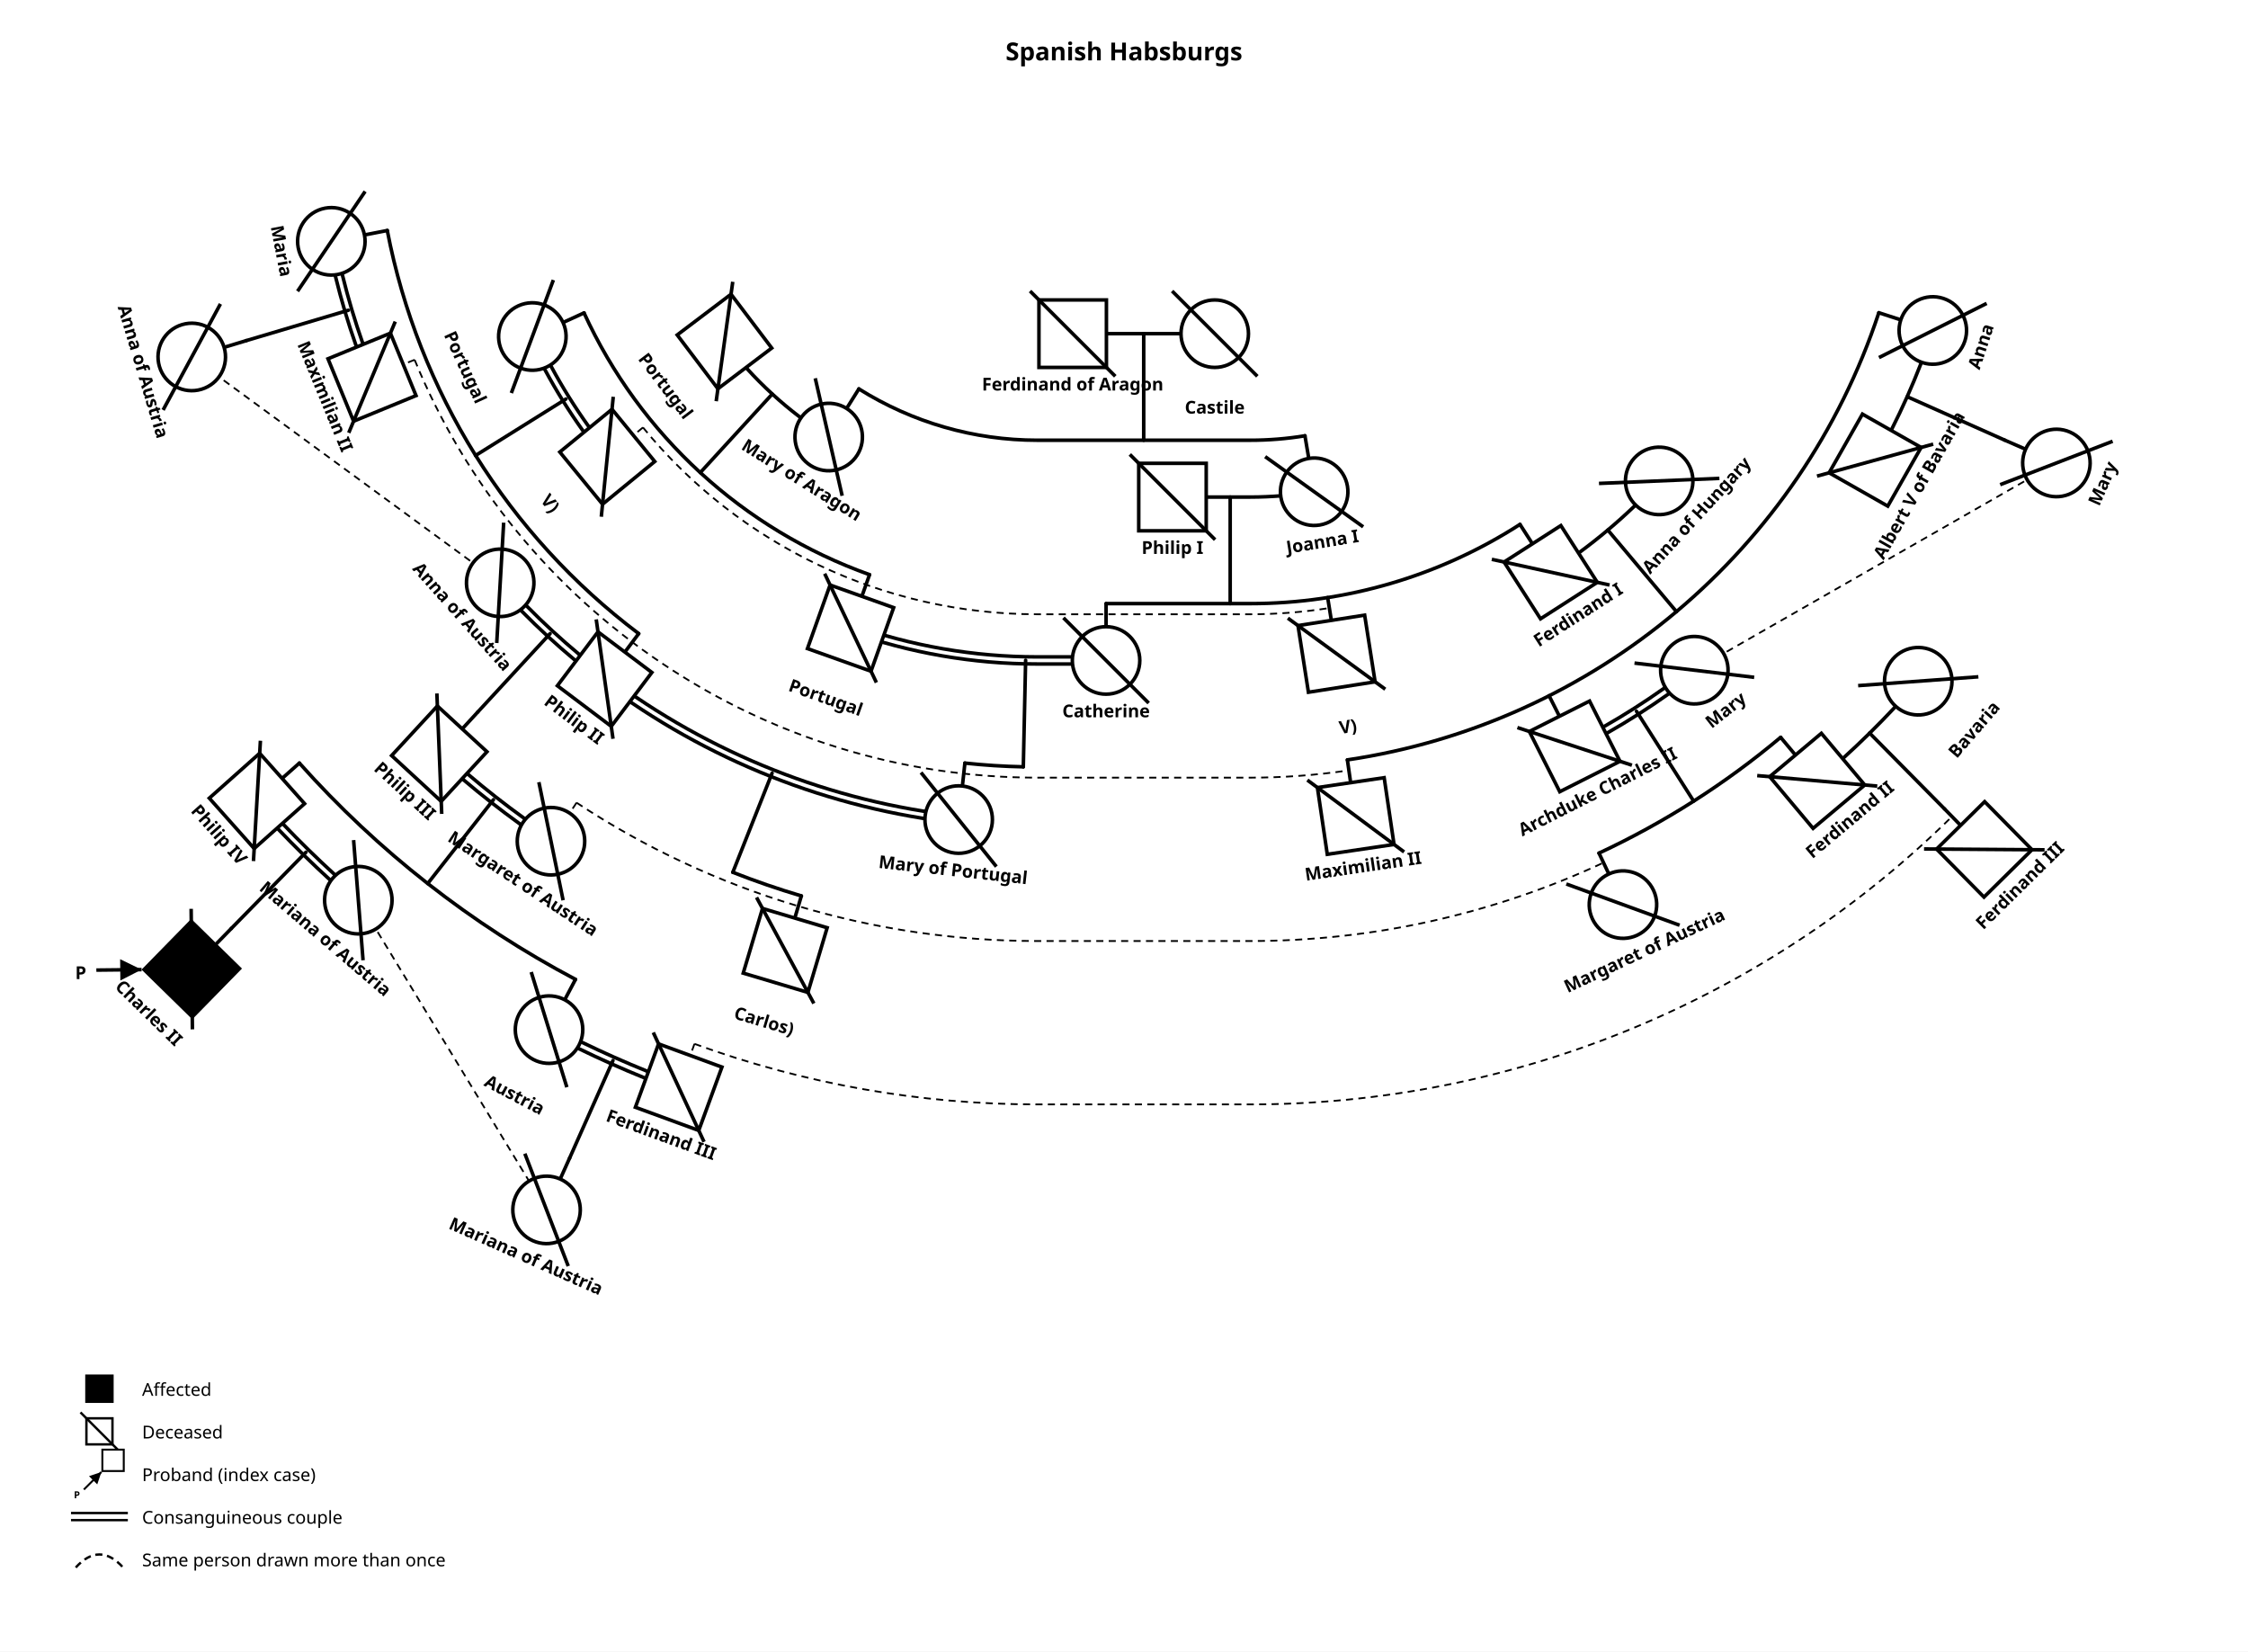
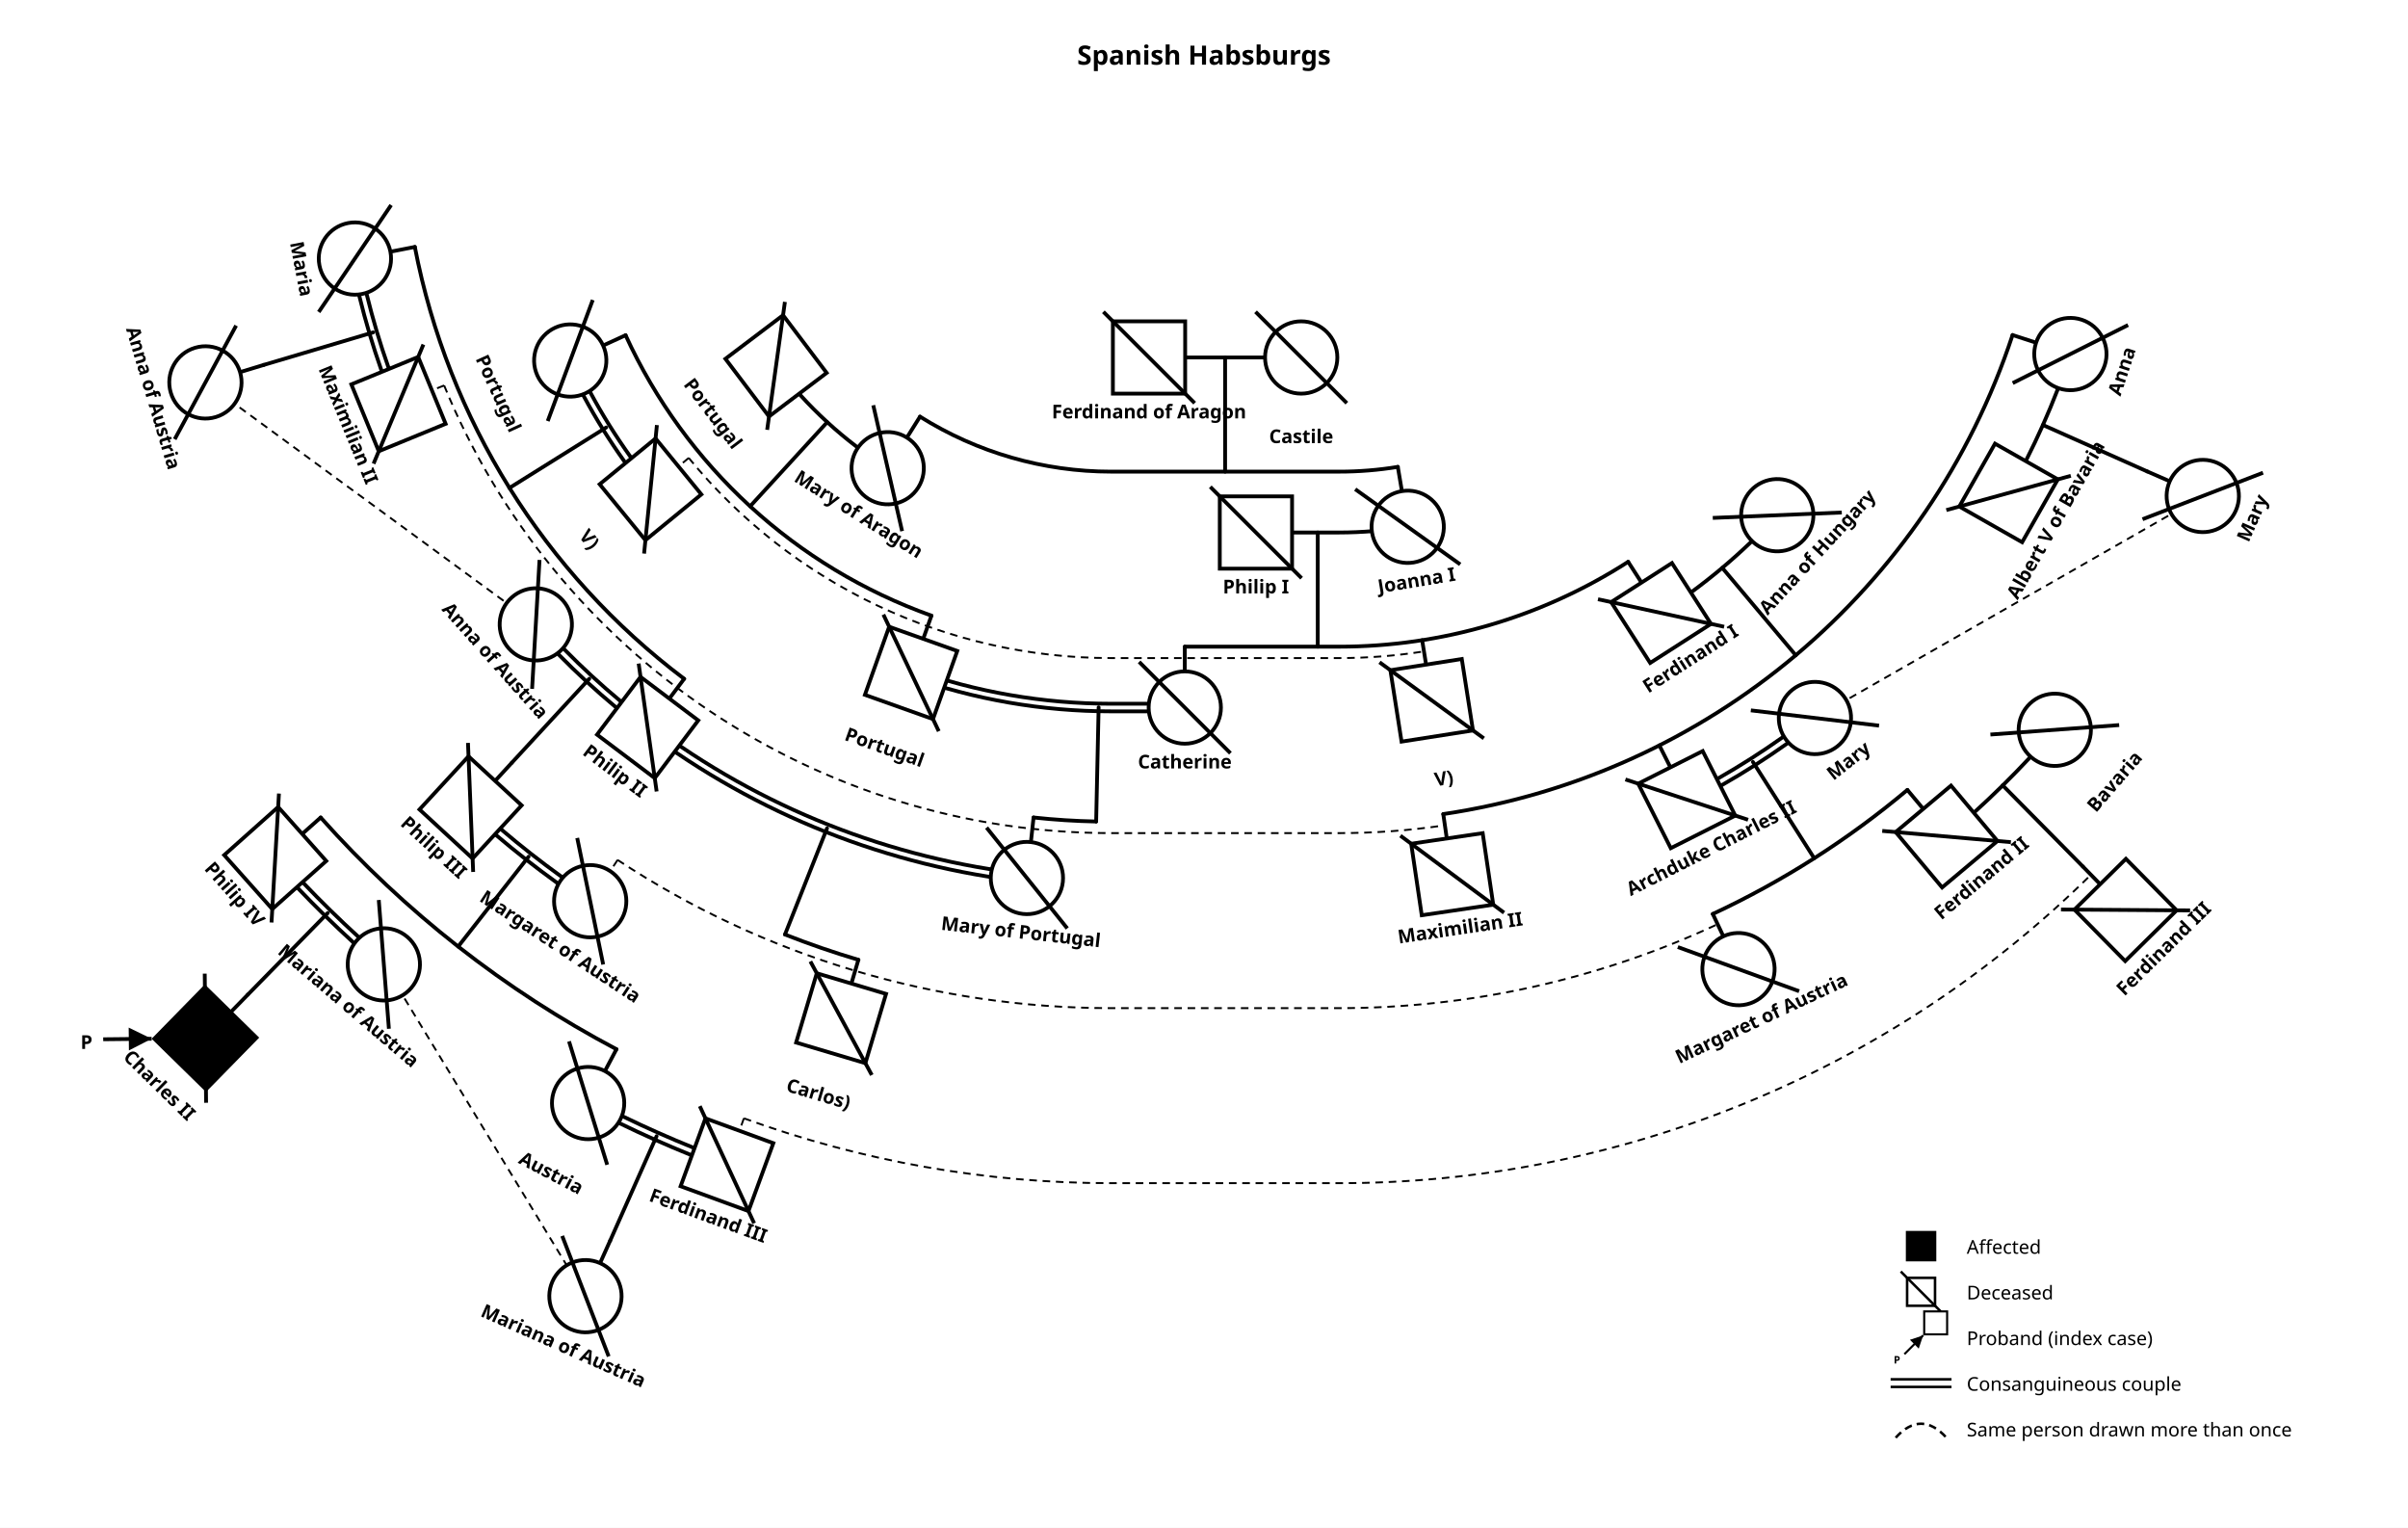
- <svg xmlns="http://www.w3.org/2000/svg" height="930" viewBox="0 0 1266 930" width="1266">
+ <svg xmlns="http://www.w3.org/2000/svg" height="803" viewBox="0 0 1266 803" width="1266">
  <defs>
    <marker id="proband-arrowhead" markerHeight="6" markerWidth="6" orient="auto" refX="6" refY="3">
      <path d="M 0 0 L 6 3 L 0 6 Z" fill="black" />
    </marker>
  </defs>
-   <rect fill="white" height="930" width="1266" />
+   <rect fill="white" height="803" width="1266" />
  <g class="chart-title">
    <text fill="black" font-family="sans-serif" font-size="14" font-weight="bold" style="user-select:none" text-anchor="middle" x="633" y="34">Spanish Habsburgs</text>
  </g>
  <g transform="translate(644.1 59.1)">
    <path d="M -40 128.8 L 40 128.8" fill="none" stroke="black" stroke-linecap="round" stroke-width="2" />
    <line fill="none" stroke="black" stroke-linecap="round" stroke-width="2" x1="0" x2="0" y1="128.8" y2="188.8" />
    <path d="M -160.4 159.9 A 188.8 188.8 0 0 0 -60 188.8 L 60 188.8 A 188.8 188.8 0 0 0 90.8 186.3" fill="none" stroke="black" stroke-linecap="round" stroke-width="2" />
    <line fill="none" stroke="black" stroke-linecap="round" stroke-width="2" x1="-160.4" x2="-166.8" y1="159.9" y2="170.1" />
    <line fill="none" stroke="black" stroke-linecap="round" stroke-width="2" x1="90.8" x2="92.8" y1="186.3" y2="198.1" />
    <path d="M 16.2 220.8 L 60 220.8 A 220.8 220.8 0 0 0 96 217.8" fill="none" stroke="black" stroke-linecap="round" stroke-width="2" />
    <line fill="none" stroke="black" stroke-linecap="round" stroke-width="2" x1="48.7" x2="48.7" y1="220.8" y2="280.8" />
    <path d="M -21.2 280.8 L 60 280.8 A 280.8 280.8 0 0 0 211.9 236.2" fill="none" stroke="black" stroke-linecap="round" stroke-width="2" />
    <line fill="none" stroke="black" stroke-linecap="round" stroke-width="2" x1="-21.2" x2="-21.2" y1="280.8" y2="292.8" />
    <line fill="none" stroke="black" stroke-linecap="round" stroke-width="2" x1="103.6" x2="105.5" y1="277.4" y2="289.2" />
    <line fill="none" stroke="black" stroke-linecap="round" stroke-width="2" x1="211.9" x2="218.4" y1="236.2" y2="246.3" />
    <path d="M 229.2 263.1 A 312.8 312.8 0 0 0 290.3 211.7" fill="none" stroke="black" stroke-linecap="round" stroke-width="2" />
    <line fill="none" stroke="black" stroke-linecap="round" stroke-width="2" x1="261.4" x2="300" y1="239.4" y2="285.3" />
    <path d="M 114.7 368.8 A 372.8 372.8 0 0 0 414 117" fill="none" stroke="black" stroke-linecap="round" stroke-width="2" />
    <line fill="none" stroke="black" stroke-linecap="round" stroke-width="2" x1="114.7" x2="116.4" y1="368.8" y2="380.6" />
    <line fill="none" stroke="black" stroke-linecap="round" stroke-width="2" x1="228.3" x2="233.7" y1="332.7" y2="343.4" />
    <line fill="none" stroke="black" stroke-linecap="round" stroke-width="2" x1="414" x2="425.4" y1="117" y2="120.7" />
    <path d="M 411.9 200 A 404.8 404.8 0 0 0 444.4 127" fill="none" stroke="black" stroke-linecap="round" stroke-width="2" />
    <line fill="none" stroke="black" stroke-linecap="round" stroke-width="2" x1="430" x2="484.8" y1="164.3" y2="188.7" />
    <line fill="none" stroke="black" stroke-linecap="round" stroke-width="2" x1="484.8" x2="495.8" y1="188.7" y2="193.5" />
    <path d="M 241.8 359.4 A 402.8 402.8 0 0 0 308.8 316.7" fill="none" stroke="black" stroke-linecap="round" stroke-width="2" />
    <path d="M 243.6 363 A 406.8 406.8 0 0 0 311.3 319.9" fill="none" stroke="black" stroke-linecap="round" stroke-width="2" />
    <line fill="none" stroke="black" stroke-linecap="round" stroke-width="2" x1="277.5" x2="309.7" y1="341.4" y2="392" />
    <path d="M 256.4 421.3 A 464.8 464.8 0 0 0 358.7 356.1" fill="none" stroke="black" stroke-linecap="round" stroke-width="2" />
    <line fill="none" stroke="black" stroke-linecap="round" stroke-width="2" x1="256.4" x2="261.5" y1="421.3" y2="432.1" />
    <line fill="none" stroke="black" stroke-linecap="round" stroke-width="2" x1="358.7" x2="366.4" y1="356.1" y2="365.3" />
    <path d="M 379.3 380.6 A 496.8 496.8 0 0 0 436.2 324.5" fill="none" stroke="black" stroke-linecap="round" stroke-width="2" />
    <line fill="none" stroke="black" stroke-linecap="round" stroke-width="2" x1="408.8" x2="451" y1="353.7" y2="396.4" />
    <line fill="none" stroke="black" stroke-linecap="round" stroke-width="2" x1="451" x2="459.4" y1="396.4" y2="405" />
    <path d="M -236.1 133.2 A 220.8 220.8 0 0 0 -177.4 187" fill="none" stroke="black" stroke-linecap="round" stroke-width="2" />
    <line fill="none" stroke="black" stroke-linecap="round" stroke-width="2" x1="-209.2" x2="-249.7" y1="162.8" y2="207" />
    <path d="M -315.2 117.1 A 280.8 280.8 0 0 0 -154.4 264.5" fill="none" stroke="black" stroke-linecap="round" stroke-width="2" />
    <line fill="none" stroke="black" stroke-linecap="round" stroke-width="2" x1="-315.2" x2="-326.1" y1="117.1" y2="122.1" />
    <line fill="none" stroke="black" stroke-linecap="round" stroke-width="2" x1="-154.4" x2="-158.4" y1="264.5" y2="275.8" />
    <path d="M -164.5 292.7 A 310.8 310.8 0 0 0 -60 310.8 L -21.2 310.8" fill="none" stroke="black" stroke-linecap="round" stroke-width="2" />
    <path d="M -165.8 296.5 A 314.8 314.8 0 0 0 -60 314.8 L -21.2 314.8" fill="none" stroke="black" stroke-linecap="round" stroke-width="2" />
    <line fill="none" stroke="black" stroke-linecap="round" stroke-width="2" x1="-66.5" x2="-67.8" y1="312.7" y2="372.7" />
    <path d="M -100.7 370.6 A 372.8 372.8 0 0 0 -67.8 372.7" fill="none" stroke="black" stroke-linecap="round" stroke-width="2" />
    <line fill="none" stroke="black" stroke-linecap="round" stroke-width="2" x1="-100.7" x2="-102" y1="370.6" y2="382.5" />
    <path d="M -302.4 321.7 A 402.8 402.8 0 0 0 -104 400.4" fill="none" stroke="black" stroke-linecap="round" stroke-width="2" />
    <path d="M -304.8 324.9 A 406.8 406.8 0 0 0 -104.4 404.4" fill="none" stroke="black" stroke-linecap="round" stroke-width="2" />
    <line fill="none" stroke="black" stroke-linecap="round" stroke-width="2" x1="-209.3" x2="-231.4" y1="376.3" y2="432.1" />
    <path d="M -231.4 432.1 A 464.8 464.8 0 0 0 -192.8 445.4" fill="none" stroke="black" stroke-linecap="round" stroke-width="2" />
    <line fill="none" stroke="black" stroke-linecap="round" stroke-width="2" x1="-192.8" x2="-196.2" y1="445.4" y2="456.9" />
    <path d="M -342.5 129.6 A 310.8 310.8 0 0 0 -300.5 196.8" fill="none" stroke="black" stroke-linecap="round" stroke-width="2" />
    <path d="M -346.1 131.2 A 314.8 314.8 0 0 0 -303.6 199.4" fill="none" stroke="black" stroke-linecap="round" stroke-width="2" />
    <line fill="none" stroke="black" stroke-linecap="round" stroke-width="2" x1="-325.4" x2="-376.3" y1="165.6" y2="197.4" />
    <path d="M -426 70.7 A 372.8 372.8 0 0 0 -284.4 297.7" fill="none" stroke="black" stroke-linecap="round" stroke-width="2" />
    <line fill="none" stroke="black" stroke-linecap="round" stroke-width="2" x1="-426" x2="-437.8" y1="70.7" y2="73" />
    <line fill="none" stroke="black" stroke-linecap="round" stroke-width="2" x1="-284.4" x2="-291.6" y1="297.7" y2="307.3" />
    <path d="M -360.9 267.8 A 402.8 402.8 0 0 0 -302.4 321.7" fill="none" stroke="black" stroke-linecap="round" stroke-width="2" />
    <path d="M -363.9 270.5 A 406.8 406.8 0 0 0 -304.8 324.9" fill="none" stroke="black" stroke-linecap="round" stroke-width="2" />
    <line fill="none" stroke="black" stroke-linecap="round" stroke-width="2" x1="-334.3" x2="-375" y1="297.7" y2="341.8" />
    <line fill="none" stroke="black" stroke-linecap="round" stroke-width="2" x1="-375" x2="-383.1" y1="341.8" y2="350.6" />
    <path d="M -395.3 363.8 A 494.8 494.8 0 0 0 -332.7 412.9" fill="none" stroke="black" stroke-linecap="round" stroke-width="2" />
    <path d="M -398 366.8 A 498.8 498.8 0 0 0 -334.9 416.2" fill="none" stroke="black" stroke-linecap="round" stroke-width="2" />
    <line fill="none" stroke="black" stroke-linecap="round" stroke-width="2" x1="-366.2" x2="-403.2" y1="391.2" y2="438.4" />
    <path d="M -475.5 370.6 A 556.8 556.8 0 0 0 -320 492.4" fill="none" stroke="black" stroke-linecap="round" stroke-width="2" />
    <line fill="none" stroke="black" stroke-linecap="round" stroke-width="2" x1="-475.5" x2="-484.5" y1="370.6" y2="378.6" />
    <line fill="none" stroke="black" stroke-linecap="round" stroke-width="2" x1="-320" x2="-325.6" y1="492.4" y2="503" />
    <path d="M -334 518.9 A 586.8 586.8 0 0 0 -261.2 551.2" fill="none" stroke="black" stroke-linecap="round" stroke-width="2" />
    <path d="M -335.9 522.4 A 590.8 590.8 0 0 0 -262.6 555" fill="none" stroke="black" stroke-linecap="round" stroke-width="2" />
    <line fill="none" stroke="black" stroke-linecap="round" stroke-width="2" x1="-298.9" x2="-323.3" y1="538.1" y2="593" />
    <line fill="none" stroke="black" stroke-linecap="round" stroke-width="2" x1="-323.3" x2="-328.2" y1="593" y2="603.9" />
    <path d="M -497.9 390.6 A 586.8 586.8 0 0 0 -441 446.3" fill="none" stroke="black" stroke-linecap="round" stroke-width="2" />
    <path d="M -500.9 393.2 A 590.8 590.8 0 0 0 -443.6 449.3" fill="none" stroke="black" stroke-linecap="round" stroke-width="2" />
    <line fill="none" stroke="black" stroke-linecap="round" stroke-width="2" x1="-471.8" x2="-513.8" y1="420.8" y2="463.7" />
    <line fill="none" stroke="black" stroke-linecap="round" stroke-width="2" x1="-513.8" x2="-522.2" y1="463.7" y2="472.3" />
    <path d="M -455.5 76.4 A 402.8 402.8 0 0 0 -432.8 152.6" fill="none" stroke="black" stroke-linecap="round" stroke-width="2" />
    <path d="M -459.4 77.2 A 406.8 406.8 0 0 0 -436.5 154.1" fill="none" stroke="black" stroke-linecap="round" stroke-width="2" />
    <line fill="none" stroke="black" stroke-linecap="round" stroke-width="2" x1="-447.9" x2="-505.4" y1="115.6" y2="132.7" />
    <line fill="none" stroke="black" stroke-linecap="round" stroke-width="2" x1="-505.4" x2="-516.9" y1="132.7" y2="136.2" />
    <line fill="none" stroke="black" stroke-dasharray="4 3" stroke-width="1" x1="310.1" x2="514" y1="318.3" y2="201.6" />
    <line fill="none" stroke="black" stroke-dasharray="4 3" stroke-width="1" x1="-282" x2="-286.6" y1="181.6" y2="185.4" />
    <path d="M -282 181.6 A 286.8 286.8 0 0 0 -60 286.8 L 60 286.8 A 286.8 286.8 0 0 0 104.5 283.3" fill="none" stroke="black" stroke-dasharray="4 3" stroke-width="1" />
    <line fill="none" stroke="black" stroke-dasharray="4 3" stroke-width="1" x1="104.5" x2="105.5" y1="283.3" y2="289.2" />
    <line fill="none" stroke="black" stroke-dasharray="4 3" stroke-width="1" x1="-362.4" x2="-536.1" y1="269.1" y2="141.9" />
    <line fill="none" stroke="black" stroke-dasharray="4 3" stroke-width="1" x1="-319.4" x2="-322.7" y1="392.9" y2="397.9" />
    <path d="M -319.4 392.9 A 470.8 470.8 0 0 0 -60 470.8 L 60 470.8 A 470.8 470.8 0 0 0 258.9 426.7" fill="none" stroke="black" stroke-dasharray="4 3" stroke-width="1" />
    <line fill="none" stroke="black" stroke-dasharray="4 3" stroke-width="1" x1="258.9" x2="261.5" y1="426.7" y2="432.1" />
    <line fill="none" stroke="black" stroke-dasharray="4 3" stroke-width="1" x1="-253" x2="-255" y1="528.7" y2="534.3" />
    <path d="M -253 528.7 A 562.8 562.8 0 0 0 -60 562.8 L 60 562.8 A 562.8 562.8 0 0 0 455.2 400.7" fill="none" stroke="black" stroke-dasharray="4 3" stroke-width="1" />
    <line fill="none" stroke="black" stroke-dasharray="4 3" stroke-width="1" x1="455.2" x2="459.4" y1="400.7" y2="405" />
    <line fill="none" stroke="black" stroke-dasharray="4 3" stroke-width="1" x1="-442.3" x2="-336.3" y1="447.8" y2="622.2" />
    <line fill="none" stroke="black" stroke-dasharray="4 3" stroke-width="1" x1="-410.6" x2="-416.1" y1="143.5" y2="145.7" />
    <path d="M -410.6 143.5 A 378.8 378.8 0 0 0 -60 378.8 L 60 378.8 A 378.8 378.8 0 0 0 115.5 374.7" fill="none" stroke="black" stroke-dasharray="4 3" stroke-width="1" />
    <line fill="none" stroke="black" stroke-dasharray="4 3" stroke-width="1" x1="115.5" x2="116.4" y1="374.7" y2="380.6" />
    <g transform="translate(-40 128.8) rotate(0)">
      <g transform="translate(-20 -20)">
        <g style="user-select:none" transform="translate(20 20)">
          <g data-name-label="true" pointer-events="none">
            <text fill="black" font-family="sans-serif" font-size="10" font-weight="bold" text-anchor="middle" x="0" y="32">Ferdinand of Aragon</text>
          </g>
        </g>
        <g>
          <g>
            <rect fill="white" height="38" stroke="black" stroke-width="2" width="38" x="1" y="1" />
          </g>
        </g>
        <line stroke="black" stroke-width="2" x1="-4" x2="44" y1="-4" y2="44" />
      </g>
    </g>
    <g transform="translate(40 128.8) rotate(0)">
      <g transform="translate(-20 -20)">
        <g style="user-select:none" transform="translate(20 20)">
          <g data-name-label="true" pointer-events="none">
            <text fill="black" font-family="sans-serif" font-size="10" font-weight="bold" text-anchor="middle" x="0" y="32" />
            <text fill="black" font-family="sans-serif" font-size="10" font-weight="bold" text-anchor="middle" x="0" y="45">Castile</text>
          </g>
        </g>
        <g>
          <g>
            <circle cx="20" cy="20" fill="white" r="19" stroke="black" stroke-width="2" />
          </g>
        </g>
        <line stroke="black" stroke-width="2" x1="-4" x2="44" y1="-4" y2="44" />
      </g>
    </g>
    <g transform="translate(16.2 220.8) rotate(0)">
      <g transform="translate(-20 -20)">
        <g style="user-select:none" transform="translate(20 20)">
          <g data-name-label="true" pointer-events="none">
            <text fill="black" font-family="sans-serif" font-size="10" font-weight="bold" text-anchor="middle" x="0" y="32">Philip I</text>
          </g>
        </g>
        <g>
          <g>
            <rect fill="white" height="38" stroke="black" stroke-width="2" width="38" x="1" y="1" />
          </g>
        </g>
        <line stroke="black" stroke-width="2" x1="-4" x2="44" y1="-4" y2="44" />
      </g>
    </g>
    <g transform="translate(96 217.8) rotate(-9.4)">
      <g transform="translate(-20 -20)">
        <g style="user-select:none" transform="translate(20 20)">
          <g data-name-label="true" pointer-events="none">
            <text fill="black" font-family="sans-serif" font-size="10" font-weight="bold" text-anchor="middle" x="0" y="32">Joanna I</text>
          </g>
        </g>
        <g>
          <g>
            <circle cx="20" cy="20" fill="white" r="19" stroke="black" stroke-width="2" />
          </g>
        </g>
        <line stroke="black" stroke-width="2" x1="-4" x2="44" y1="-4" y2="44" />
      </g>
    </g>
    <g transform="translate(229.2 263.1) rotate(-32.7)">
      <g transform="translate(-20 -20)">
        <g style="user-select:none" transform="translate(20 20)">
          <g data-name-label="true" pointer-events="none">
            <text fill="black" font-family="sans-serif" font-size="10" font-weight="bold" text-anchor="middle" x="0" y="32">Ferdinand I</text>
          </g>
        </g>
        <g>
          <g>
            <rect fill="white" height="38" stroke="black" stroke-width="2" width="38" x="1" y="1" />
          </g>
        </g>
        <line stroke="black" stroke-width="2" x1="-4" x2="44" y1="-4" y2="44" />
      </g>
    </g>
    <g transform="translate(290.3 211.7) rotate(-47.4)">
      <g transform="translate(-20 -20)">
        <g style="user-select:none" transform="translate(20 20)">
          <g data-name-label="true" pointer-events="none">
            <text fill="black" font-family="sans-serif" font-size="10" font-weight="bold" text-anchor="middle" x="0" y="32">Anna of Hungary</text>
          </g>
        </g>
        <g>
          <g>
            <circle cx="20" cy="20" fill="white" r="19" stroke="black" stroke-width="2" />
          </g>
        </g>
        <line stroke="black" stroke-width="2" x1="-4" x2="44" y1="-4" y2="44" />
      </g>
    </g>
    <g transform="translate(411.9 200) rotate(-60.4)">
      <g transform="translate(-20 -20)">
        <g style="user-select:none" transform="translate(20 20)">
          <g data-name-label="true" pointer-events="none">
            <text fill="black" font-family="sans-serif" font-size="10" font-weight="bold" text-anchor="middle" x="0" y="32">Albert V of Bavaria</text>
          </g>
        </g>
        <g>
          <g>
            <rect fill="white" height="38" stroke="black" stroke-width="2" width="38" x="1" y="1" />
          </g>
        </g>
        <line stroke="black" stroke-width="2" x1="-4" x2="44" y1="-4" y2="44" />
      </g>
    </g>
    <g transform="translate(444.4 127) rotate(-71.7)">
      <g transform="translate(-20 -20)">
        <g style="user-select:none" transform="translate(20 20)">
          <g data-name-label="true" pointer-events="none">
            <text fill="black" font-family="sans-serif" font-size="10" font-weight="bold" text-anchor="middle" x="0" y="32">Anna</text>
          </g>
        </g>
        <g>
          <g>
            <circle cx="20" cy="20" fill="white" r="19" stroke="black" stroke-width="2" />
          </g>
        </g>
        <line stroke="black" stroke-width="2" x1="-4" x2="44" y1="-4" y2="44" />
      </g>
    </g>
    <g transform="translate(514 201.6) rotate(-66.1)">
      <g transform="translate(-20 -20)">
        <g style="user-select:none" transform="translate(20 20)">
          <g data-name-label="true" pointer-events="none">
            <text fill="black" font-family="sans-serif" font-size="10" font-weight="bold" text-anchor="middle" x="0" y="32">Mary</text>
          </g>
        </g>
        <g>
          <g>
            <circle cx="20" cy="20" fill="white" r="19" stroke="black" stroke-width="2" />
          </g>
        </g>
        <line stroke="black" stroke-width="2" x1="-4" x2="44" y1="-4" y2="44" />
      </g>
    </g>
    <g transform="translate(242.7 361.2) rotate(-26.8)">
      <g transform="translate(-20 -20)">
        <g style="user-select:none" transform="translate(20 20)">
          <g data-name-label="true" pointer-events="none">
            <text fill="black" font-family="sans-serif" font-size="10" font-weight="bold" text-anchor="middle" x="0" y="32">Archduke Charles II</text>
          </g>
        </g>
        <g>
          <g>
            <rect fill="white" height="38" stroke="black" stroke-width="2" width="38" x="1" y="1" />
          </g>
        </g>
        <line stroke="black" stroke-width="2" x1="-4" x2="44" y1="-4" y2="44" />
      </g>
    </g>
    <g transform="translate(310.1 318.3) rotate(-38.2)">
      <g transform="translate(-20 -20)">
        <g style="user-select:none" transform="translate(20 20)">
          <g data-name-label="true" pointer-events="none">
            <text fill="black" font-family="sans-serif" font-size="10" font-weight="bold" text-anchor="middle" x="0" y="32">Mary</text>
          </g>
        </g>
        <g>
          <g>
            <circle cx="20" cy="20" fill="white" r="19" stroke="black" stroke-width="2" />
          </g>
        </g>
        <line stroke="black" stroke-width="2" x1="-4" x2="44" y1="-4" y2="44" />
      </g>
    </g>
    <g transform="translate(379.3 380.6) rotate(-40)">
      <g transform="translate(-20 -20)">
        <g style="user-select:none" transform="translate(20 20)">
          <g data-name-label="true" pointer-events="none">
            <text fill="black" font-family="sans-serif" font-size="10" font-weight="bold" text-anchor="middle" x="0" y="32">Ferdinand II</text>
          </g>
        </g>
        <g>
          <g>
            <rect fill="white" height="38" stroke="black" stroke-width="2" width="38" x="1" y="1" />
          </g>
        </g>
        <line stroke="black" stroke-width="2" x1="-4" x2="44" y1="-4" y2="44" />
      </g>
    </g>
    <g transform="translate(436.2 324.5) rotate(-49.2)">
      <g transform="translate(-20 -20)">
        <g style="user-select:none" transform="translate(20 20)">
          <g data-name-label="true" pointer-events="none">
            <text fill="black" font-family="sans-serif" font-size="10" font-weight="bold" text-anchor="middle" x="0" y="32" />
            <text fill="black" font-family="sans-serif" font-size="10" font-weight="bold" text-anchor="middle" x="0" y="45">Bavaria</text>
          </g>
        </g>
        <g>
          <g>
            <circle cx="20" cy="20" fill="white" r="19" stroke="black" stroke-width="2" />
          </g>
        </g>
        <line stroke="black" stroke-width="2" x1="-4" x2="44" y1="-4" y2="44" />
      </g>
    </g>
    <g transform="translate(473.4 419.2) rotate(-44.6)">
      <g transform="translate(-20 -20)">
        <g style="user-select:none" transform="translate(20 20)">
          <g data-name-label="true" pointer-events="none">
            <text fill="black" font-family="sans-serif" font-size="10" font-weight="bold" text-anchor="middle" x="0" y="32">Ferdinand III</text>
          </g>
        </g>
        <g>
          <g>
            <rect fill="white" height="38" stroke="black" stroke-width="2" width="38" x="1" y="1" />
          </g>
        </g>
        <line stroke="black" stroke-width="2" x1="-4" x2="44" y1="-4" y2="44" />
      </g>
    </g>
    <g transform="translate(269.9 450.3) rotate(-25)">
      <g transform="translate(-20 -20)">
        <g style="user-select:none" transform="translate(20 20)">
          <g data-name-label="true" pointer-events="none">
            <text fill="black" font-family="sans-serif" font-size="10" font-weight="bold" text-anchor="middle" x="0" y="32">Margaret of Austria</text>
          </g>
        </g>
        <g>
          <g>
            <circle cx="20" cy="20" fill="white" r="19" stroke="black" stroke-width="2" />
          </g>
        </g>
        <line stroke="black" stroke-width="2" x1="-4" x2="44" y1="-4" y2="44" />
      </g>
    </g>
    <g transform="translate(119.4 400.4) rotate(-8.4)">
      <g transform="translate(-20 -20)">
        <g style="user-select:none" transform="translate(20 20)">
          <g data-name-label="true" pointer-events="none">
            <text fill="black" font-family="sans-serif" font-size="10" font-weight="bold" text-anchor="middle" x="0" y="32">Maximilian II</text>
          </g>
        </g>
        <g>
          <g>
            <rect fill="white" height="38" stroke="black" stroke-width="2" width="38" x="1" y="1" />
          </g>
        </g>
        <line stroke="black" stroke-width="2" x1="-4" x2="44" y1="-4" y2="44" />
      </g>
    </g>
    <g transform="translate(108.6 309) rotate(-8.9)">
      <g transform="translate(-20 -20)">
        <g style="user-select:none" transform="translate(20 20)">
          <g data-name-label="true" pointer-events="none">
            <text fill="black" font-family="sans-serif" font-size="10" font-weight="bold" text-anchor="middle" x="0" y="32" />
            <text fill="black" font-family="sans-serif" font-size="10" font-weight="bold" text-anchor="middle" x="0" y="45">V)</text>
          </g>
        </g>
        <g>
          <g>
            <rect fill="white" height="38" stroke="black" stroke-width="2" width="38" x="1" y="1" />
          </g>
        </g>
        <line stroke="black" stroke-width="2" x1="-4" x2="44" y1="-4" y2="44" />
      </g>
    </g>
    <g transform="translate(-21.2 312.8) rotate(0)">
      <g transform="translate(-20 -20)">
        <g style="user-select:none" transform="translate(20 20)">
          <g data-name-label="true" pointer-events="none">
            <text fill="black" font-family="sans-serif" font-size="10" font-weight="bold" text-anchor="middle" x="0" y="32">Catherine</text>
          </g>
        </g>
        <g>
          <g>
            <circle cx="20" cy="20" fill="white" r="19" stroke="black" stroke-width="2" />
          </g>
        </g>
        <line stroke="black" stroke-width="2" x1="-4" x2="44" y1="-4" y2="44" />
      </g>
    </g>
    <g transform="translate(-236.1 133.2) rotate(52.9)">
      <g transform="translate(-20 -20)">
        <g style="user-select:none" transform="translate(20 20)">
          <g data-name-label="true" pointer-events="none">
            <text fill="black" font-family="sans-serif" font-size="10" font-weight="bold" text-anchor="middle" x="0" y="32" />
            <text fill="black" font-family="sans-serif" font-size="10" font-weight="bold" text-anchor="middle" x="0" y="45">Portugal</text>
          </g>
        </g>
        <g>
          <g>
            <rect fill="white" height="38" stroke="black" stroke-width="2" width="38" x="1" y="1" />
          </g>
        </g>
        <line stroke="black" stroke-width="2" x1="-4" x2="44" y1="-4" y2="44" />
      </g>
    </g>
    <g transform="translate(-177.4 187) rotate(32.1)">
      <g transform="translate(-20 -20)">
        <g style="user-select:none" transform="translate(20 20)">
          <g data-name-label="true" pointer-events="none">
            <text fill="black" font-family="sans-serif" font-size="10" font-weight="bold" text-anchor="middle" x="0" y="32">Mary of Aragon</text>
          </g>
        </g>
        <g>
          <g>
            <circle cx="20" cy="20" fill="white" r="19" stroke="black" stroke-width="2" />
          </g>
        </g>
        <line stroke="black" stroke-width="2" x1="-4" x2="44" y1="-4" y2="44" />
      </g>
    </g>
    <g transform="translate(-165.1 294.6) rotate(19.6)">
      <g transform="translate(-20 -20)">
        <g style="user-select:none" transform="translate(20 20)">
          <g data-name-label="true" pointer-events="none">
            <text fill="black" font-family="sans-serif" font-size="10" font-weight="bold" text-anchor="middle" x="0" y="32" />
            <text fill="black" font-family="sans-serif" font-size="10" font-weight="bold" text-anchor="middle" x="0" y="45">Portugal</text>
          </g>
        </g>
        <g>
          <g>
            <rect fill="white" height="38" stroke="black" stroke-width="2" width="38" x="1" y="1" />
          </g>
        </g>
        <line stroke="black" stroke-width="2" x1="-4" x2="44" y1="-4" y2="44" />
      </g>
    </g>
    <g transform="translate(-104.2 402.4) rotate(6.3)">
      <g transform="translate(-20 -20)">
        <g style="user-select:none" transform="translate(20 20)">
          <g data-name-label="true" pointer-events="none">
            <text fill="black" font-family="sans-serif" font-size="10" font-weight="bold" text-anchor="middle" x="0" y="32">Mary of Portugal</text>
          </g>
        </g>
        <g>
          <g>
            <circle cx="20" cy="20" fill="white" r="19" stroke="black" stroke-width="2" />
          </g>
        </g>
        <line stroke="black" stroke-width="2" x1="-4" x2="44" y1="-4" y2="44" />
      </g>
    </g>
    <g transform="translate(-201.9 476.1) rotate(16.6)">
      <g transform="translate(-20 -20)">
        <g style="user-select:none" transform="translate(20 20)">
          <g data-name-label="true" pointer-events="none">
            <text fill="black" font-family="sans-serif" font-size="10" font-weight="bold" text-anchor="middle" x="0" y="32" />
            <text fill="black" font-family="sans-serif" font-size="10" font-weight="bold" text-anchor="middle" x="0" y="45">Carlos)</text>
          </g>
        </g>
        <g>
          <g>
            <rect fill="white" height="38" stroke="black" stroke-width="2" width="38" x="1" y="1" />
          </g>
        </g>
        <line stroke="black" stroke-width="2" x1="-4" x2="44" y1="-4" y2="44" />
      </g>
    </g>
    <g transform="translate(-344.3 130.4) rotate(65.4)">
      <g transform="translate(-20 -20)">
        <g style="user-select:none" transform="translate(20 20)">
          <g data-name-label="true" pointer-events="none">
            <text fill="black" font-family="sans-serif" font-size="10" font-weight="bold" text-anchor="middle" x="0" y="32" />
            <text fill="black" font-family="sans-serif" font-size="10" font-weight="bold" text-anchor="middle" x="0" y="45">Portugal</text>
          </g>
        </g>
        <g>
          <g>
            <circle cx="20" cy="20" fill="white" r="19" stroke="black" stroke-width="2" />
          </g>
        </g>
        <line stroke="black" stroke-width="2" x1="-4" x2="44" y1="-4" y2="44" />
      </g>
    </g>
    <g transform="translate(-302.1 198.1) rotate(50.7)">
      <g transform="translate(-20 -20)">
        <g style="user-select:none" transform="translate(20 20)">
          <g data-name-label="true" pointer-events="none">
            <text fill="black" font-family="sans-serif" font-size="10" font-weight="bold" text-anchor="middle" x="0" y="32" />
            <text fill="black" font-family="sans-serif" font-size="10" font-weight="bold" text-anchor="middle" x="0" y="45">V)</text>
          </g>
        </g>
        <g>
          <g>
            <rect fill="white" height="38" stroke="black" stroke-width="2" width="38" x="1" y="1" />
          </g>
        </g>
        <line stroke="black" stroke-width="2" x1="-4" x2="44" y1="-4" y2="44" />
      </g>
    </g>
    <g transform="translate(-362.4 269.1) rotate(48.3)">
      <g transform="translate(-20 -20)">
        <g style="user-select:none" transform="translate(20 20)">
          <g data-name-label="true" pointer-events="none">
            <text fill="black" font-family="sans-serif" font-size="10" font-weight="bold" text-anchor="middle" x="0" y="32">Anna of Austria</text>
          </g>
        </g>
        <g>
          <g>
            <circle cx="20" cy="20" fill="white" r="19" stroke="black" stroke-width="2" />
          </g>
        </g>
        <line stroke="black" stroke-width="2" x1="-4" x2="44" y1="-4" y2="44" />
      </g>
    </g>
    <g transform="translate(-303.6 323.3) rotate(37)">
      <g transform="translate(-20 -20)">
        <g style="user-select:none" transform="translate(20 20)">
          <g data-name-label="true" pointer-events="none">
            <text fill="black" font-family="sans-serif" font-size="10" font-weight="bold" text-anchor="middle" x="0" y="32">Philip II</text>
          </g>
        </g>
        <g>
          <g>
            <rect fill="white" height="38" stroke="black" stroke-width="2" width="38" x="1" y="1" />
          </g>
        </g>
        <line stroke="black" stroke-width="2" x1="-4" x2="44" y1="-4" y2="44" />
      </g>
    </g>
    <g transform="translate(-396.7 365.3) rotate(42.7)">
      <g transform="translate(-20 -20)">
        <g style="user-select:none" transform="translate(20 20)">
          <g data-name-label="true" pointer-events="none">
            <text fill="black" font-family="sans-serif" font-size="10" font-weight="bold" text-anchor="middle" x="0" y="32">Philip III</text>
          </g>
        </g>
        <g>
          <g>
            <rect fill="white" height="38" stroke="black" stroke-width="2" width="38" x="1" y="1" />
          </g>
        </g>
        <line stroke="black" stroke-width="2" x1="-4" x2="44" y1="-4" y2="44" />
      </g>
    </g>
    <g transform="translate(-333.8 414.6) rotate(33.4)">
      <g transform="translate(-20 -20)">
        <g style="user-select:none" transform="translate(20 20)">
          <g data-name-label="true" pointer-events="none">
            <text fill="black" font-family="sans-serif" font-size="10" font-weight="bold" text-anchor="middle" x="0" y="32">Margaret of Austria</text>
          </g>
        </g>
        <g>
          <g>
            <circle cx="20" cy="20" fill="white" r="19" stroke="black" stroke-width="2" />
          </g>
        </g>
        <line stroke="black" stroke-width="2" x1="-4" x2="44" y1="-4" y2="44" />
      </g>
    </g>
    <g transform="translate(-334.9 520.7) rotate(27.8)">
      <g transform="translate(-20 -20)">
        <g style="user-select:none" transform="translate(20 20)">
          <g data-name-label="true" pointer-events="none">
            <text fill="black" font-family="sans-serif" font-size="10" font-weight="bold" text-anchor="middle" x="0" y="32" />
            <text fill="black" font-family="sans-serif" font-size="10" font-weight="bold" text-anchor="middle" x="0" y="45">Austria</text>
          </g>
        </g>
        <g>
          <g>
            <circle cx="20" cy="20" fill="white" r="19" stroke="black" stroke-width="2" />
          </g>
        </g>
        <line stroke="black" stroke-width="2" x1="-4" x2="44" y1="-4" y2="44" />
      </g>
    </g>
    <g transform="translate(-261.9 553.1) rotate(20.1)">
      <g transform="translate(-20 -20)">
        <g style="user-select:none" transform="translate(20 20)">
          <g data-name-label="true" pointer-events="none">
            <text fill="black" font-family="sans-serif" font-size="10" font-weight="bold" text-anchor="middle" x="0" y="32">Ferdinand III</text>
          </g>
        </g>
        <g>
          <g>
            <rect fill="white" height="38" stroke="black" stroke-width="2" width="38" x="1" y="1" />
          </g>
        </g>
        <line stroke="black" stroke-width="2" x1="-4" x2="44" y1="-4" y2="44" />
      </g>
    </g>
    <g transform="translate(-336.3 622.2) rotate(23.9)">
      <g transform="translate(-20 -20)">
        <g style="user-select:none" transform="translate(20 20)">
          <g data-name-label="true" pointer-events="none">
            <text fill="black" font-family="sans-serif" font-size="10" font-weight="bold" text-anchor="middle" x="0" y="32">Mariana of Austria</text>
          </g>
        </g>
        <g>
          <g>
            <circle cx="20" cy="20" fill="white" r="19" stroke="black" stroke-width="2" />
          </g>
        </g>
        <line stroke="black" stroke-width="2" x1="-4" x2="44" y1="-4" y2="44" />
      </g>
    </g>
    <g transform="translate(-499.4 391.9) rotate(48.3)">
      <g transform="translate(-20 -20)">
        <g style="user-select:none" transform="translate(20 20)">
          <g data-name-label="true" pointer-events="none">
            <text fill="black" font-family="sans-serif" font-size="10" font-weight="bold" text-anchor="middle" x="0" y="32">Philip IV</text>
          </g>
        </g>
        <g>
          <g>
            <rect fill="white" height="38" stroke="black" stroke-width="2" width="38" x="1" y="1" />
          </g>
        </g>
        <line stroke="black" stroke-width="2" x1="-4" x2="44" y1="-4" y2="44" />
      </g>
    </g>
    <g transform="translate(-442.3 447.8) rotate(40.5)">
      <g transform="translate(-20 -20)">
        <g style="user-select:none" transform="translate(20 20)">
          <g data-name-label="true" pointer-events="none">
            <text fill="black" font-family="sans-serif" font-size="10" font-weight="bold" text-anchor="middle" x="0" y="32">Mariana of Austria</text>
          </g>
        </g>
        <g>
          <g>
            <circle cx="20" cy="20" fill="white" r="19" stroke="black" stroke-width="2" />
          </g>
        </g>
        <line stroke="black" stroke-width="2" x1="-4" x2="44" y1="-4" y2="44" />
      </g>
    </g>
    <g transform="translate(-536.1 486.6) rotate(44.4)">
      <g transform="translate(-20 -20)">
        <g style="user-select:none" transform="translate(20 20)">
          <g data-name-label="true" pointer-events="none">
            <text fill="black" font-family="sans-serif" font-size="10" font-weight="bold" text-anchor="middle" x="0" y="38">Charles II</text>
          </g>
        </g>
        <g>
          <g>
            <rect fill="black" height="38" stroke="black" stroke-width="2" width="38" x="1" y="1" />
          </g>
        </g>
        <line stroke="black" stroke-width="2" x1="-4" x2="44" y1="-4" y2="44" />
        <g data-arrow="proband">
          <line marker-end="url(#proband-arrowhead)" stroke="black" stroke-width="2" x1="-18" x2="0" y1="58" y2="40" />
          <rect fill="white" height="10" transform="rotate(-44.4 -22 62)" width="8.5" x="-30" y="58" />
          <text data-proband-letter="true" fill="black" font-family="sans-serif" font-size="10" font-weight="bold" style="user-select:none" text-anchor="end" transform="rotate(-44.4 -22 62)" x="-22" y="67">P</text>
        </g>
      </g>
    </g>
    <g transform="translate(-457.5 76.8) rotate(79.1)">
      <g transform="translate(-20 -20)">
        <g style="user-select:none" transform="translate(20 20)">
          <g data-name-label="true" pointer-events="none">
            <text fill="black" font-family="sans-serif" font-size="10" font-weight="bold" text-anchor="middle" x="0" y="32">Maria</text>
          </g>
        </g>
        <g>
          <g>
            <circle cx="20" cy="20" fill="white" r="19" stroke="black" stroke-width="2" />
          </g>
        </g>
        <line stroke="black" stroke-width="2" x1="-4" x2="44" y1="-4" y2="44" />
      </g>
    </g>
    <g transform="translate(-434.6 153.3) rotate(67.7)">
      <g transform="translate(-20 -20)">
        <g style="user-select:none" transform="translate(20 20)">
          <g data-name-label="true" pointer-events="none">
            <text fill="black" font-family="sans-serif" font-size="10" font-weight="bold" text-anchor="middle" x="0" y="32">Maximilian II</text>
          </g>
        </g>
        <g>
          <g>
            <rect fill="white" height="38" stroke="black" stroke-width="2" width="38" x="1" y="1" />
          </g>
        </g>
        <line stroke="black" stroke-width="2" x1="-4" x2="44" y1="-4" y2="44" />
      </g>
    </g>
    <g transform="translate(-536.1 141.9) rotate(73.4)">
      <g transform="translate(-20 -20)">
        <g style="user-select:none" transform="translate(20 20)">
          <g data-name-label="true" pointer-events="none">
            <text fill="black" font-family="sans-serif" font-size="10" font-weight="bold" text-anchor="middle" x="0" y="32">Anna of Austria</text>
          </g>
        </g>
        <g>
          <g>
            <circle cx="20" cy="20" fill="white" r="19" stroke="black" stroke-width="2" />
          </g>
        </g>
        <line stroke="black" stroke-width="2" x1="-4" x2="44" y1="-4" y2="44" />
      </g>
    </g>
  </g>
-   <g class="pedigree-key" transform="translate(0 770)">
+   <g class="pedigree-key" data-box="994 643 232 120" data-key-position="bottom-right" transform="translate(954 643)">
    <g transform="translate(56 12) scale(0.667) translate(-14 -14)">
      <svg height="28" viewBox="-2 -2 28 28" width="28">
        <rect fill="black" height="22" stroke="black" stroke-width="2" width="22" x="1" y="1" />
      </svg>
    </g>
    <text fill="black" font-family="sans-serif" font-size="10" x="80" y="16">Affected</text>
    <g transform="translate(56 36) scale(0.667) translate(-18 -18)">
      <svg height="36" viewBox="-6 -6 36 36" width="36">
        <rect fill="white" height="22" stroke="black" stroke-width="2" width="22" x="1" y="1" />
        <line stroke="black" stroke-width="2" x1="-4" x2="28" y1="-4" y2="28" />
      </svg>
    </g>
    <text fill="black" font-family="sans-serif" font-size="10" x="80" y="40">Deceased</text>
    <g transform="translate(56 60) scale(0.667) translate(-23 -23)">
      <svg height="46" viewBox="-30 -2 56 56" width="46">
        <defs>
          <marker id="legend-arrowhead" markerHeight="6" markerWidth="6" orient="auto" refX="6" refY="3">
            <polygon fill="black" points="0 0, 6 3, 0 6" />
          </marker>
        </defs>
        <rect fill="white" height="22" stroke="black" stroke-width="2" width="22" x="1" y="1" />
        <g data-arrow="proband">
          <line marker-end="url(#legend-arrowhead)" stroke="black" stroke-width="2" x1="-18" x2="0" y1="42" y2="24" />
          <rect fill="white" height="10" width="8.5" x="-30" y="42" />
          <text data-proband-letter="true" fill="black" font-family="sans-serif" font-size="10" font-weight="bold" style="user-select:none" text-anchor="end" x="-22" y="51">P</text>
        </g>
      </svg>
    </g>
    <text fill="black" font-family="sans-serif" font-size="10" x="80" y="64">Proband (index case)</text>
    <g transform="translate(56 84) scale(0.667) translate(-24 -10)">
      <svg height="20" viewBox="0 0 48 20" width="48">
        <line stroke="black" stroke-width="2" x1="0" x2="48" y1="7" y2="7" />
        <line stroke="black" stroke-width="2" x1="0" x2="48" y1="13" y2="13" />
      </svg>
    </g>
    <text fill="black" font-family="sans-serif" font-size="10" x="80" y="88">Consanguineous couple</text>
    <g transform="translate(56 108) scale(0.667) translate(-24 -10)">
      <svg height="20" viewBox="0 0 48 20" width="48">
        <path d="M 4 17 Q 24 -5 44 17" fill="none" stroke="black" stroke-dasharray="6 4" stroke-width="2" />
      </svg>
    </g>
    <text fill="black" font-family="sans-serif" font-size="10" x="80" y="112">Same person drawn more than once</text>
  </g>
</svg>
